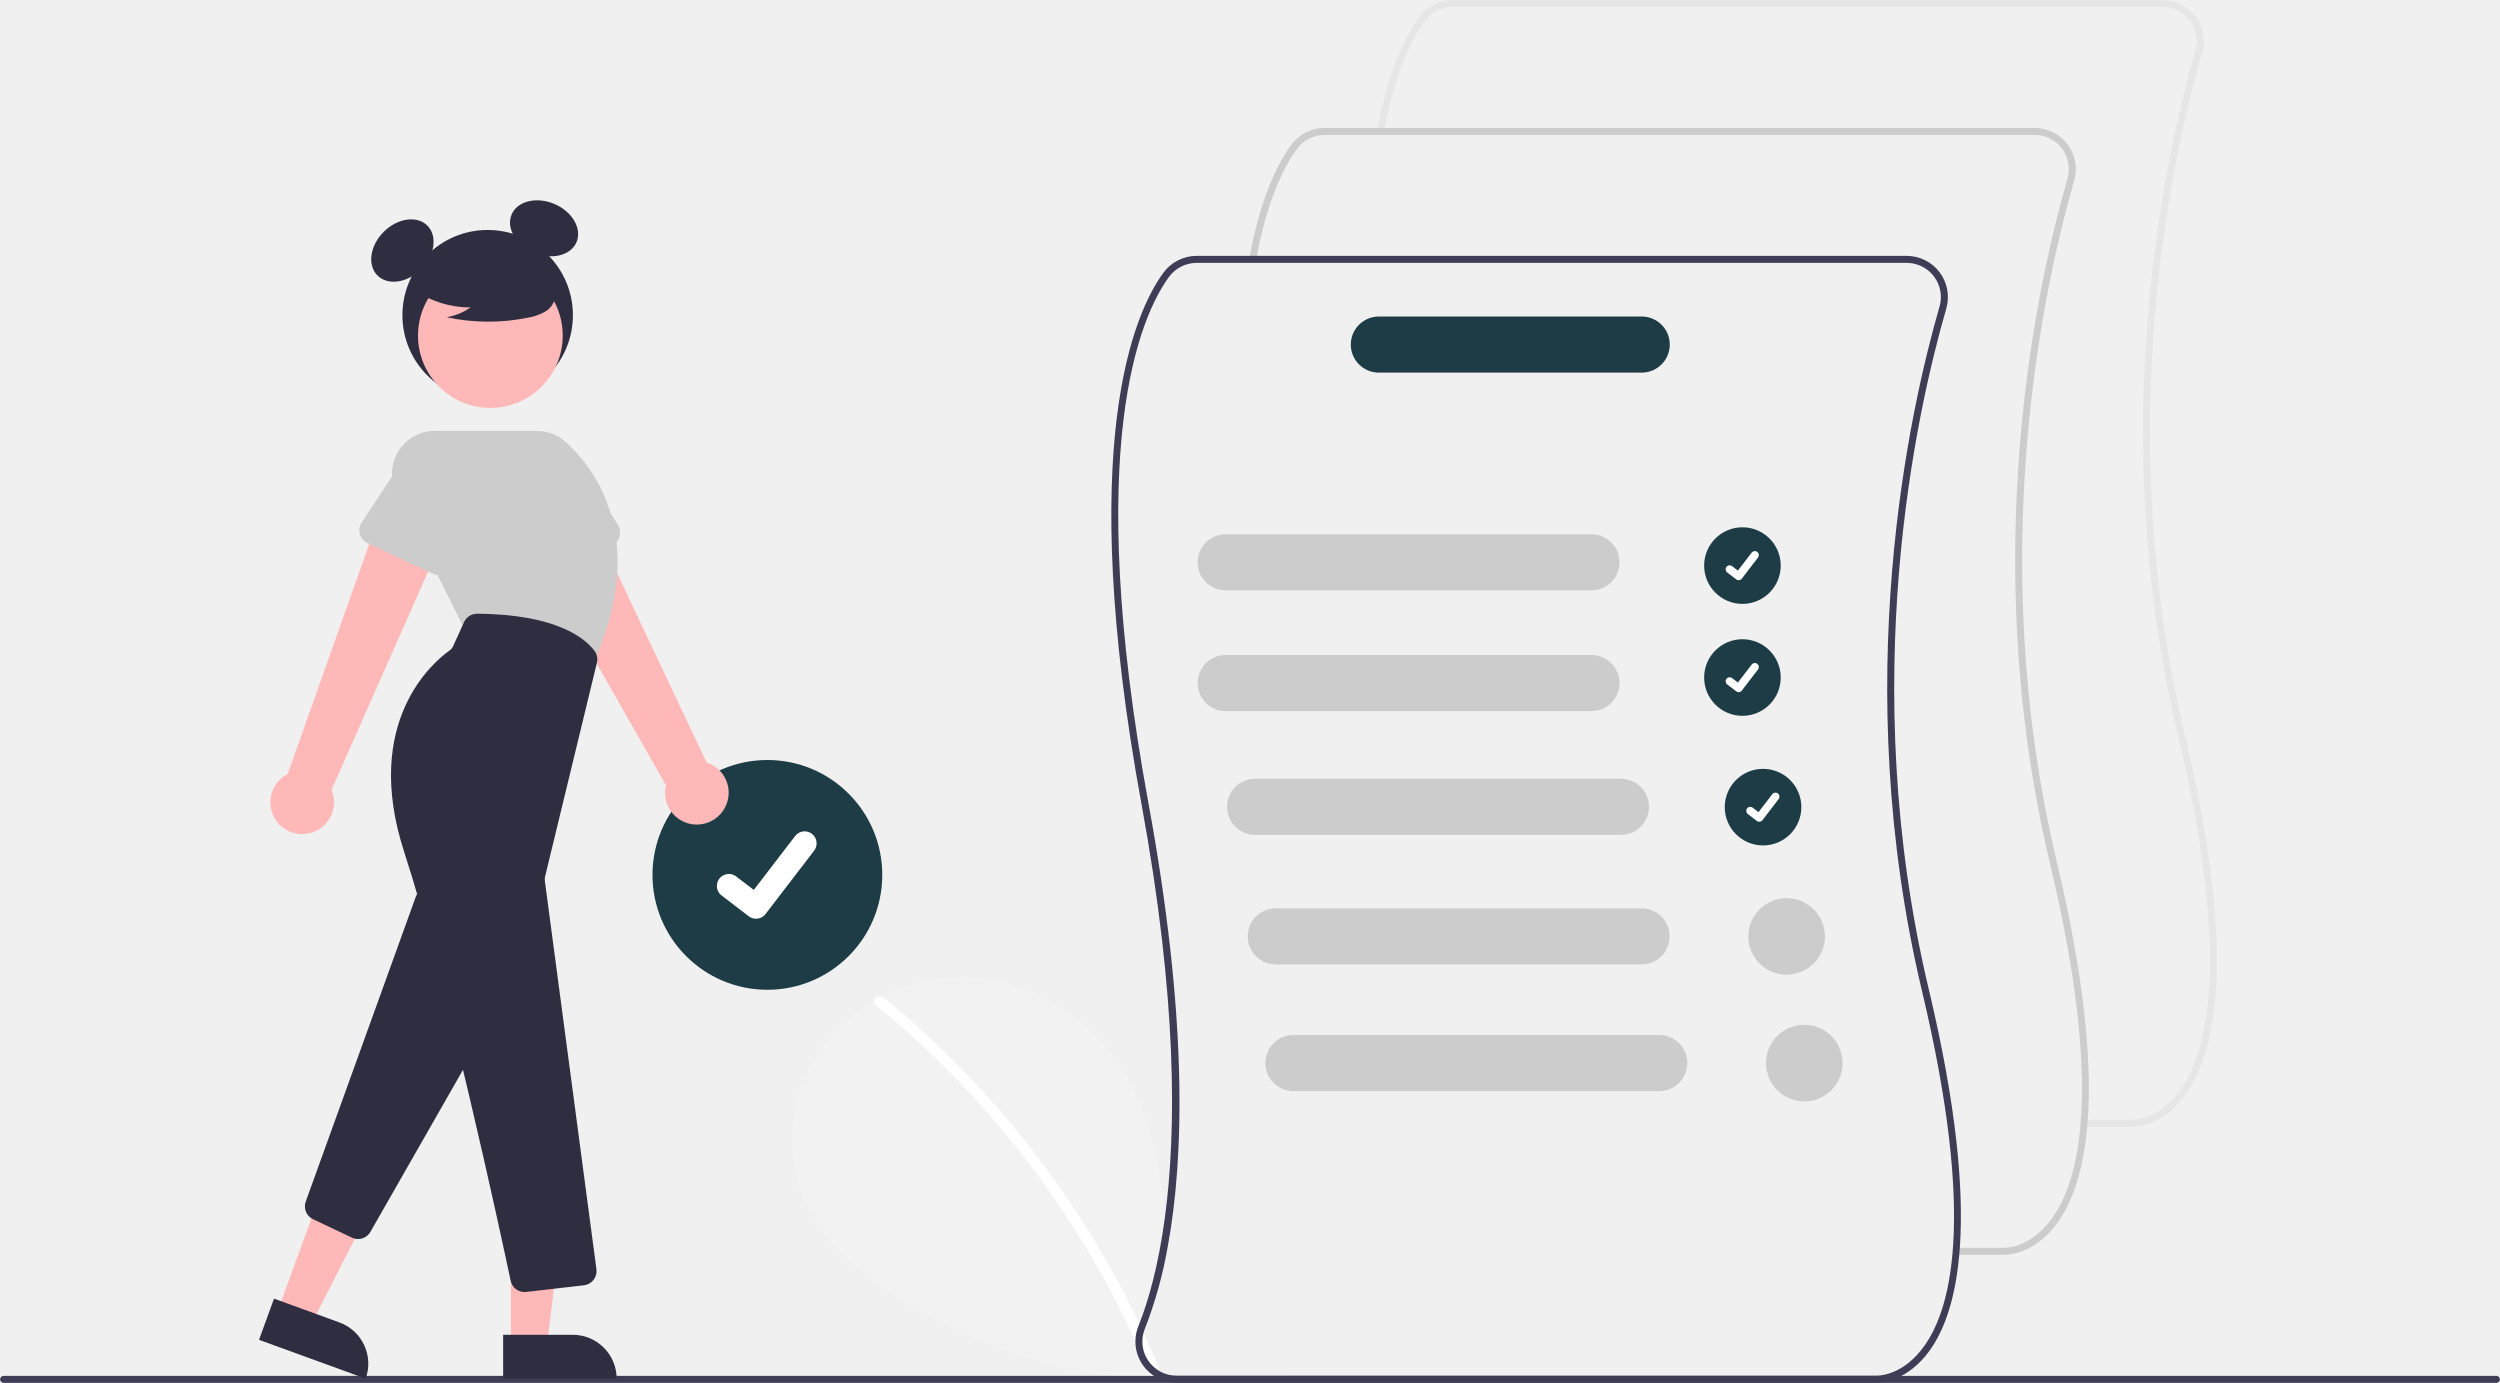
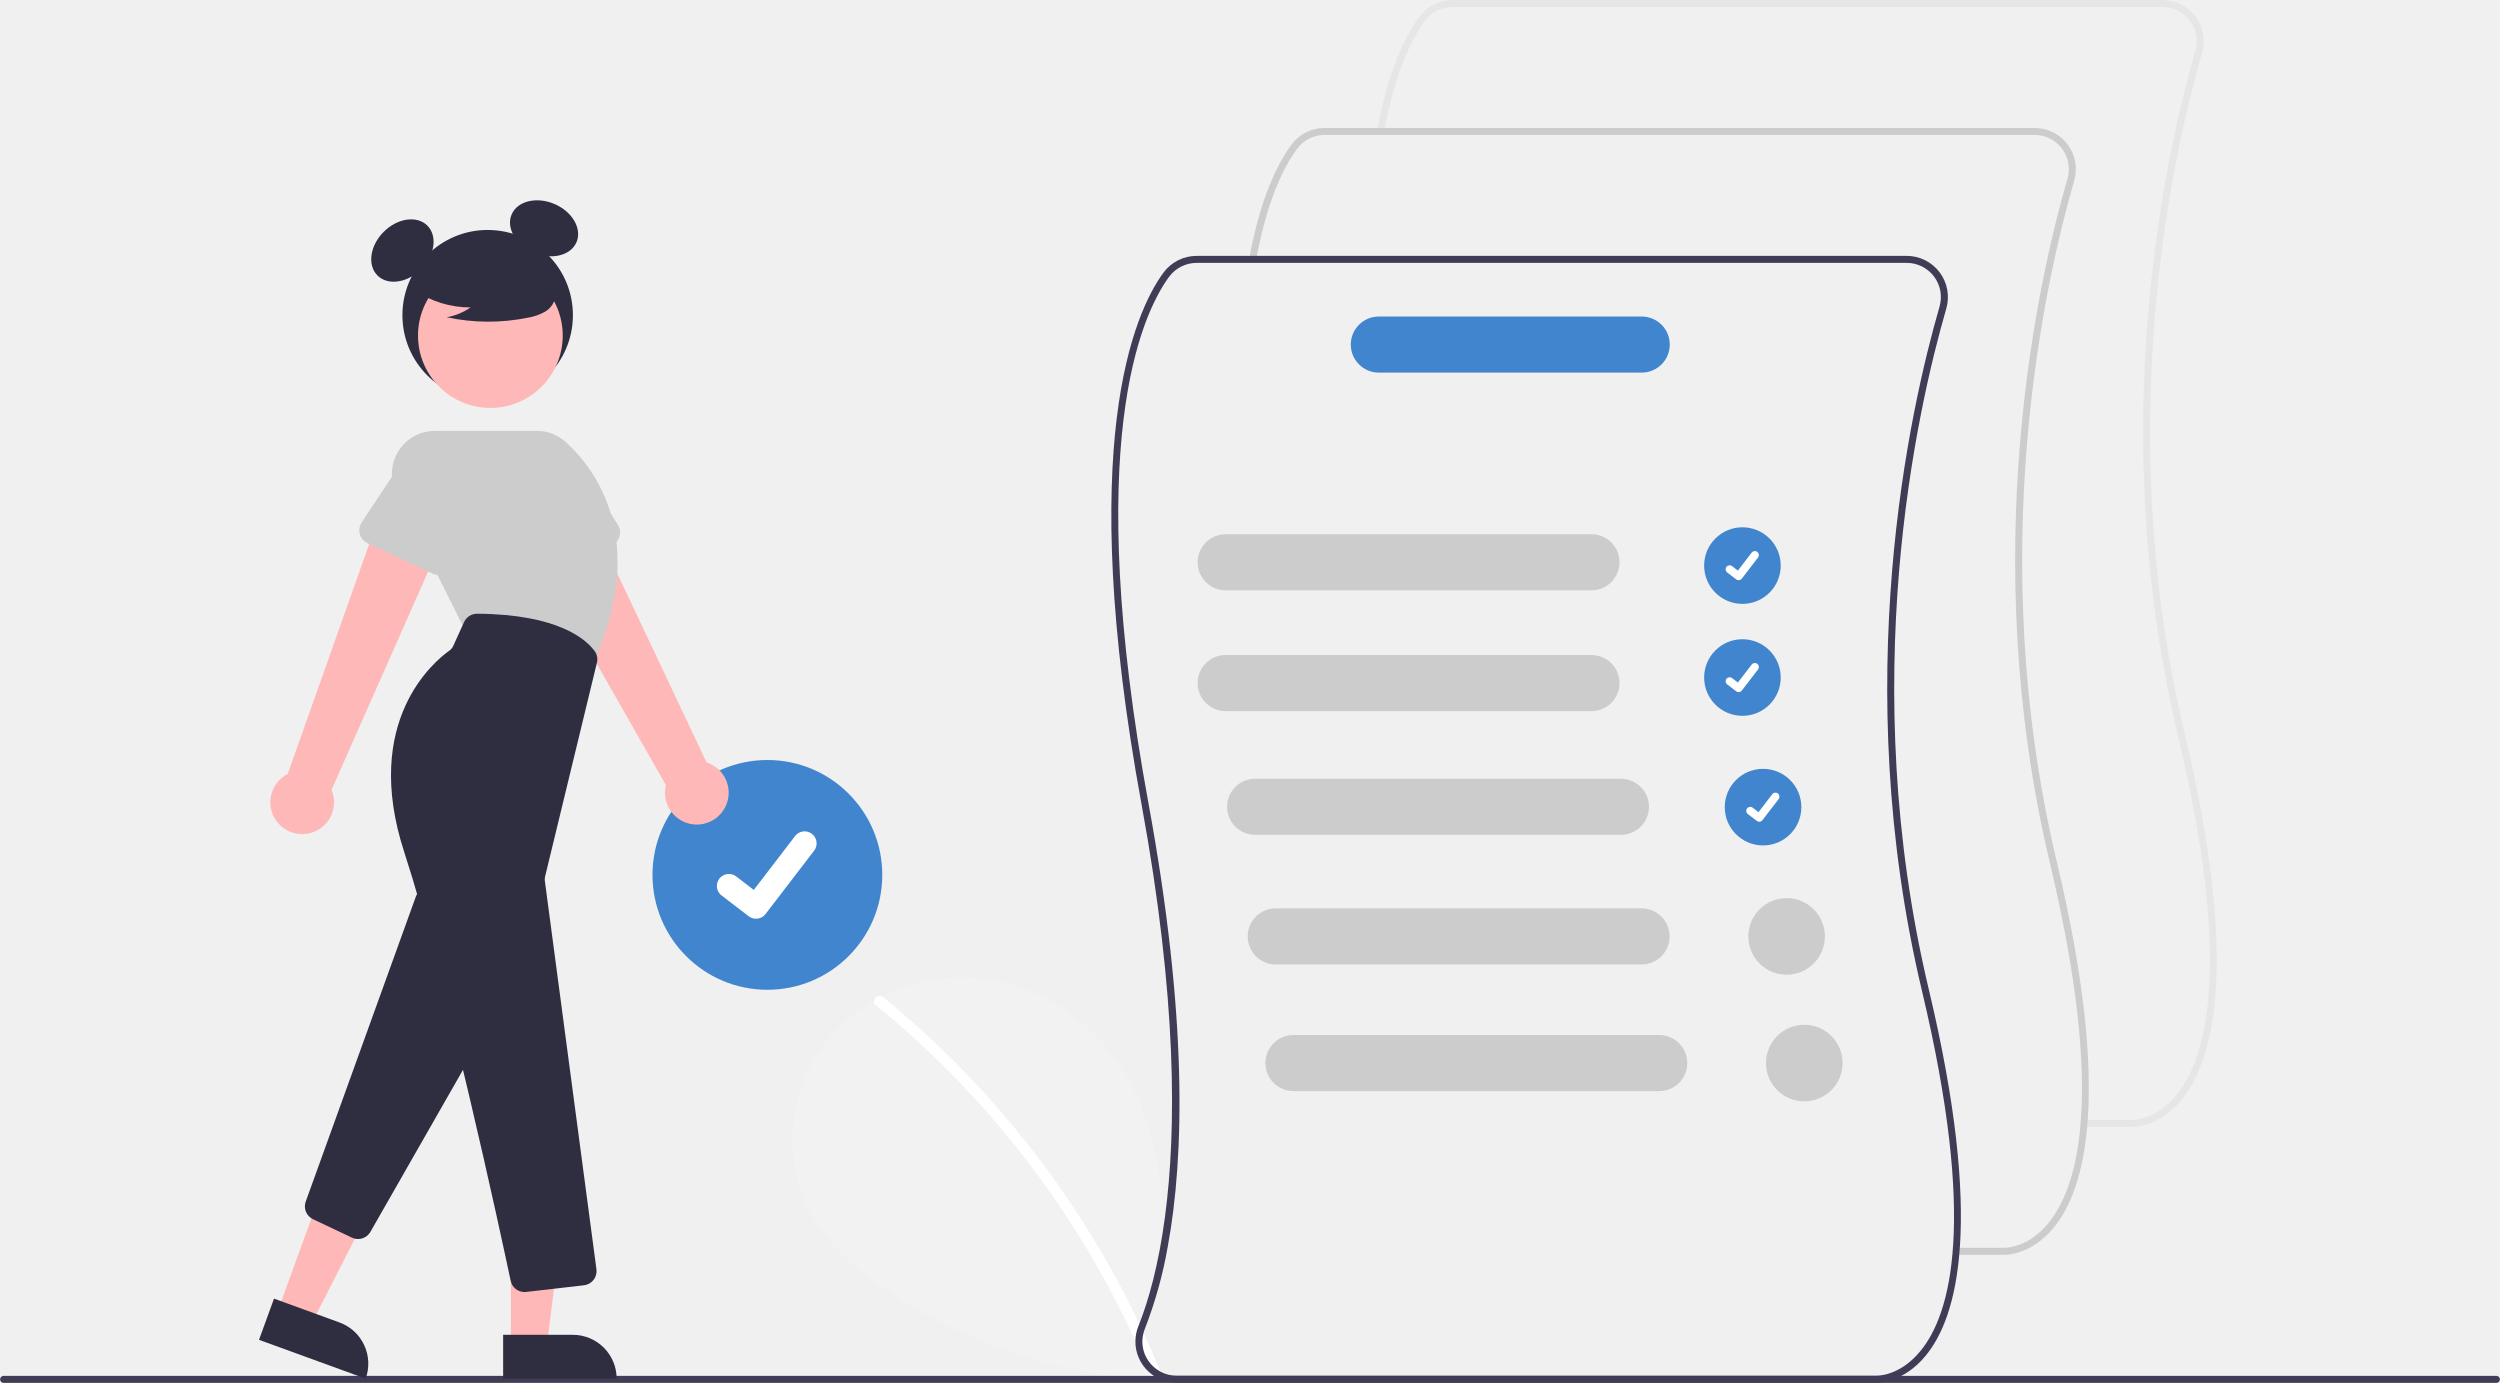
<svg xmlns="http://www.w3.org/2000/svg" id="currentIllo" data-name="Layer 1" width="848.675" height="469.443" viewBox="0 0 848.675 469.443" class="injected-svg DownloadModal__ImageFile-sc-p17csy-5 iIfSkb grid_media">
  <path d="M612.366,682.319a207.534,207.534,0,0,1-40.54,1.96c-32.66-1.65-64.78-11.15-92.23-29.01-12.17-7.92-23.78-17.65-30.08-30.72-8.55-17.75-5.56-40.22,6.65-55.68a56.015,56.015,0,0,1,16.14-13.77c.92-.52,1.86-1.02,2.81-1.5a60.557,60.557,0,0,1,33.48-6.13c19.58,2.14,37.65,14.1,48.09,30.81,9.3,14.9,12.54,32.48,14.45,50.1.36,3.32.67,6.65.97,9.96a146.38,146.38,0,0,1-7.81,28.06,9.811,9.811,0,0,0-.44,1.36q3,6.51,5.71,13.14a11.557,11.557,0,0,0,5.53,1.4h37.19Z" transform="translate(-175.6623 -215.2787)" fill="#f2f2f2" />
  <path d="M568.795,683.169a2.033,2.033,0,0,1-2.7-1.06c-.16-.38-.31-.76-.47-1.14q-2.16-5.25-4.53-10.4a316.784,316.784,0,0,0-88.17-114.1,1.478,1.478,0,0,1-.62-1.37,2.032,2.032,0,0,1,2.81-1.5,1.927,1.927,0,0,1,.42.26,317.52,317.52,0,0,1,44.26,43.95,322.504,322.504,0,0,1,34.91,51.66q4.065,7.5,7.72,15.21c.48,1.02.96,2.05,1.43,3.08q3,6.51,5.71,13.14c.03.07.06.15.09.22A1.48,1.48,0,0,1,568.795,683.169Z" transform="translate(-175.6623 -215.2787)" fill="#fff" />
-   <circle cx="260.503" cy="297" r="39" fill="#1d3c45" />
+   <circle cx="260.503" cy="297" r="39" fill="#4085CE" />
  <path d="M432.3,527.156a4.045,4.045,0,0,1-2.434-.808l-.044-.033-9.165-7.017a4.072,4.072,0,1,1,4.953-6.464l5.937,4.552,14.029-18.296a4.072,4.072,0,0,1,5.709-.754l-.087.118.089-.117a4.076,4.076,0,0,1,.754,5.709l-16.502,21.52A4.074,4.074,0,0,1,432.3,527.156Z" transform="translate(-175.6623 -215.2787)" fill="#fff" />
  <path d="M1023.147,684.721H176.853a1.191,1.191,0,0,1,0-2.381h846.294a1.191,1.191,0,0,1,0,2.381Z" transform="translate(-175.6623 -215.2787)" fill="#3f3d56" />
  <circle cx="165.546" cy="107.005" r="28.94" fill="#2f2e41" />
  <ellipse cx="312.268" cy="300.329" rx="11.975" ry="8.981" transform="translate(-296.5657 93.49262) rotate(-45)" fill="#2f2e41" />
  <ellipse cx="360.359" cy="292.785" rx="8.981" ry="11.975" transform="translate(-226.111 293.8836) rotate(-66.86956)" fill="#2f2e41" />
  <path d="M421.794,489.366A10.743,10.743,0,0,0,415.541,474.126l-41.816-88.459L354.597,399.08l47.119,82.735a10.801,10.801,0,0,0,20.078,7.551Z" transform="translate(-175.6623 -215.2787)" fill="#ffb8b8" />
  <path d="M383.314,400.425l-22.209,9.931a4.817,4.817,0,0,1-6.604-3.096l-6.549-23.353a13.377,13.377,0,0,1,24.456-10.85l13.001,20.382a4.817,4.817,0,0,1-2.095,6.986Z" transform="translate(-175.6623 -215.2787)" fill="#ccc" />
  <path d="M280.747,498.136a10.743,10.743,0,0,0,7.445-14.694l39.602-89.472-22.655-5.706L273.335,478.006a10.801,10.801,0,0,0,7.412,20.13Z" transform="translate(-175.6623 -215.2787)" fill="#ffb8b8" />
  <polygon points="94.289 445.033 105.809 449.227 127.47 406.789 110.467 400.599 94.289 445.033" fill="#ffb8b8" />
  <path d="M264.972,662.263h38.531a0,0,0,0,1,0,0v14.887a0,0,0,0,1,0,0H279.859A14.887,14.887,0,0,1,264.972,662.263v0A0,0,0,0,1,264.972,662.263Z" transform="translate(146.5349 1180.966) rotate(-159.9935)" fill="#2f2e41" />
  <path d="M297.2,635.89a4.774,4.774,0,0,1-2.044-.459l-13.239-6.271a4.799,4.799,0,0,1-2.469-5.99L316.812,519.702a4.817,4.817,0,0,1,8.661-.841l19.762,32.937a4.822,4.822,0,0,1,.052,4.868l-43.887,76.802A4.84,4.84,0,0,1,297.2,635.89Z" transform="translate(-175.6623 -215.2787)" fill="#2f2e41" />
  <circle cx="166.464" cy="113.913" r="24.561" fill="#ffb8b8" />
  <path d="M376.873,440.862,333.385,428.902l-23.13-46.259A14.576,14.576,0,0,1,323.293,361.549h34.599a14.557,14.557,0,0,1,9.73,3.721c9.281,8.315,28.781,32.285,9.439,75.173Z" transform="translate(-175.6623 -215.2787)" fill="#ccc" />
  <path d="M322.433,409.971l-22.033-10.314a4.817,4.817,0,0,1-1.974-7.022l13.39-20.223a13.377,13.377,0,0,1,24.198,11.413l-6.924,23.163a4.817,4.817,0,0,1-6.657,2.982Z" transform="translate(-175.6623 -215.2787)" fill="#ccc" />
  <polygon points="173.428 456.629 185.687 456.629 191.52 409.341 173.425 409.342 173.428 456.629" fill="#ffb8b8" />
  <path d="M346.463,668.404h38.531a0,0,0,0,1,0,0v14.887a0,0,0,0,1,0,0H361.35A14.887,14.887,0,0,1,346.463,668.404v0A0,0,0,0,1,346.463,668.404Z" transform="translate(555.8252 1136.4) rotate(179.9974)" fill="#2f2e41" />
  <path d="M353.719,653.888a4.791,4.791,0,0,1-4.698-3.814c-3.524-16.604-21.826-101.651-36.111-145.459-14.534-44.57,10.218-64.872,15.328-68.489a3.763,3.763,0,0,0,1.253-1.513l3.712-8.166a4.834,4.834,0,0,1,4.397-2.827h.03c27.829.166,37.184,8.939,39.914,12.703a4.761,4.761,0,0,1,.754,3.926l-17.608,72.645a3.75,3.75,0,0,0-.073,1.377L378.136,646.171a4.818,4.818,0,0,1-4.223,5.42l-19.629,2.264A4.923,4.923,0,0,1,353.719,653.888Z" transform="translate(-175.6623 -215.2787)" fill="#2f2e41" />
  <path d="M316.318,313.743a33.405,33.405,0,0,0,19.091,5.9,20.471,20.471,0,0,1-8.114,3.338,67.359,67.359,0,0,0,27.514.155,17.807,17.807,0,0,0,5.76-1.978,7.289,7.289,0,0,0,3.555-4.755c.604-3.449-2.083-6.582-4.876-8.693A35.967,35.967,0,0,0,329.024,301.67c-3.376.873-6.759,2.347-8.951,5.059s-2.843,6.891-.753,9.684Z" transform="translate(-175.6623 -215.2787)" fill="#2f2e41" />
-   <circle cx="591.503" cy="192" r="13" fill="#1d3c45" />
+   <circle cx="591.503" cy="192" r="13" fill="#4085CE" />
  <path d="M765.877,412.238a1.348,1.348,0,0,1-.811-.269l-.015-.011-3.055-2.339a1.357,1.357,0,1,1,1.651-2.155l1.979,1.517,4.676-6.099a1.357,1.357,0,0,1,1.903-.251l-.029.039.03-.039a1.359,1.359,0,0,1,.251,1.903l-5.501,7.173A1.358,1.358,0,0,1,765.877,412.238Z" transform="translate(-175.6623 -215.2787)" fill="#fff" />
-   <circle cx="591.503" cy="230" r="13" fill="#1d3c45" />
+   <circle cx="591.503" cy="230" r="13" fill="#4085CE" />
  <path d="M765.877,450.238a1.348,1.348,0,0,1-.811-.269l-.015-.011-3.055-2.339a1.357,1.357,0,1,1,1.651-2.155l1.979,1.517,4.676-6.099a1.357,1.357,0,0,1,1.903-.251l-.029.039.03-.039a1.359,1.359,0,0,1,.251,1.903l-5.501,7.173A1.358,1.358,0,0,1,765.877,450.238Z" transform="translate(-175.6623 -215.2787)" fill="#fff" />
-   <circle cx="598.503" cy="274" r="13" fill="#1d3c45" />
+   <circle cx="598.503" cy="274" r="13" fill="#4085CE" />
  <path d="M772.877,494.238a1.348,1.348,0,0,1-.811-.269l-.015-.011-3.055-2.339a1.357,1.357,0,1,1,1.651-2.155l1.979,1.517,4.676-6.099a1.357,1.357,0,0,1,1.903-.251l-.029.039.03-.039a1.359,1.359,0,0,1,.251,1.903l-5.501,7.173A1.358,1.358,0,0,1,772.877,494.238Z" transform="translate(-175.6623 -215.2787)" fill="#fff" />
  <path d="M899.521,597.818c-.135,0-.22-.003-.249-.005l-16.14.002v-2.38h16.198c.375.013,8.027.229,15.076-8.325,10.506-12.749,19.133-44.31.573-122.264-24.957-104.821-4.142-197.424,5.966-232.372a11.604,11.604,0,0,0-11.164-14.816H668.747a11.656,11.656,0,0,0-9.399,4.784c-4.282,5.89-10.158,17.205-13.835,37.665l-2.342-.421c3.757-20.904,9.824-32.552,14.252-38.643a14.041,14.041,0,0,1,11.324-5.765H909.781a13.984,13.984,0,0,1,13.451,17.856c-10.056,34.767-30.763,126.89-5.937,231.16,18.821,79.051,9.773,111.295-1.131,124.425C908.971,597.379,901.046,597.818,899.521,597.818Z" transform="translate(-175.6623 -215.2787)" fill="#e6e6e6" />
  <path d="M856.092,641.248c-.135,0-.22-.003-.249-.005l-16.14.002v-2.38h16.198c.377.012,8.027.229,15.076-8.325,10.506-12.749,19.133-44.31.573-122.264-24.957-104.821-4.142-197.424,5.966-232.372a11.604,11.604,0,0,0-11.164-14.816H625.317a11.656,11.656,0,0,0-9.399,4.784c-4.282,5.89-10.158,17.205-13.835,37.665l-2.342-.421c3.757-20.904,9.824-32.552,14.252-38.643a14.041,14.041,0,0,1,11.324-5.765H866.352a13.984,13.984,0,0,1,13.451,17.856c-10.056,34.767-30.763,126.89-5.937,231.16,18.821,79.051,9.773,111.295-1.131,124.425C865.542,640.809,857.617,641.248,856.092,641.248Z" transform="translate(-175.6623 -215.2787)" fill="#ccc" />
  <path d="M830.435,551.159c-24.83-104.27-4.12-196.4,5.94-231.16a13.994,13.994,0,0,0-13.45-17.86H581.886a14.031,14.031,0,0,0-11.32,5.76c-9.73,13.38-29.92,57.75-7.37,180.52,12.06,65.68,11.88,110.46,7.94,139.96-2.21,16.61-5.62,28.37-8.71,36.3l-.33.84a13.639,13.639,0,0,0-1,5.05,13.834,13.834,0,0,0,4.53,10.4,13.243,13.243,0,0,0,3.17,2.2,13.412,13.412,0,0,0,3.03,1.11,13.676,13.676,0,0,0,3.27.39H812.415c.03,0,.11.01.25.01,1.52,0,9.45-.44,16.64-9.1C840.205,662.449,849.255,630.209,830.435,551.159Zm-2.89,122.81c-7.05,8.56-14.7,8.34-15.07,8.33H575.096a11.636,11.636,0,0,1-9.63-5.11,11.367,11.367,0,0,1-1.61-9.43,9.811,9.811,0,0,1,.44-1.36,146.38,146.38,0,0,0,7.81-28.06c5.64-30.75,6.69-78.2-6.57-150.35-22.38-121.86-2.59-165.56,6.95-178.69a11.681,11.681,0,0,1,9.4-4.78H822.925a11.604,11.604,0,0,1,11.16,14.81c-10.11,34.95-30.92,127.56-5.96,232.38C846.685,629.659,838.055,661.219,827.545,673.969Z" transform="translate(-175.6623 -215.2787)" fill="#3f3d56" />
  <path d="M715.925,415.679h-124.186a9.519,9.519,0,1,1,0-19.038h124.186a9.519,9.519,0,1,1,0,19.038Z" transform="translate(-175.6623 -215.2787)" fill="#ccc" />
  <path d="M715.925,456.679h-124.186a9.519,9.519,0,1,1,0-19.038h124.186a9.519,9.519,0,1,1,0,19.038Z" transform="translate(-175.6623 -215.2787)" fill="#ccc" />
  <path d="M725.925,498.679h-124.186a9.519,9.519,0,1,1,0-19.038h124.186a9.519,9.519,0,1,1,0,19.038Z" transform="translate(-175.6623 -215.2787)" fill="#ccc" />
  <path d="M732.925,542.679h-124.186a9.519,9.519,0,1,1,0-19.038h124.186a9.519,9.519,0,1,1,0,19.038Z" transform="translate(-175.6623 -215.2787)" fill="#ccc" />
-   <path d="M732.977,341.769h-89.239a9.519,9.519,0,1,1,0-19.038h89.239a9.519,9.519,0,1,1,0,19.038Z" transform="translate(-175.6623 -215.2787)" fill="#1d3c45" />
+   <path d="M732.977,341.769h-89.239a9.519,9.519,0,1,1,0-19.038h89.239a9.519,9.519,0,1,1,0,19.038Z" transform="translate(-175.6623 -215.2787)" fill="#4085CE" />
  <circle cx="606.503" cy="317.882" r="13" fill="#ccc" />
  <path d="M738.925,585.679h-124.186a9.519,9.519,0,1,1,0-19.038h124.186a9.519,9.519,0,1,1,0,19.038Z" transform="translate(-175.6623 -215.2787)" fill="#ccc" />
  <circle cx="612.503" cy="360.882" r="13" fill="#ccc" />
</svg>
